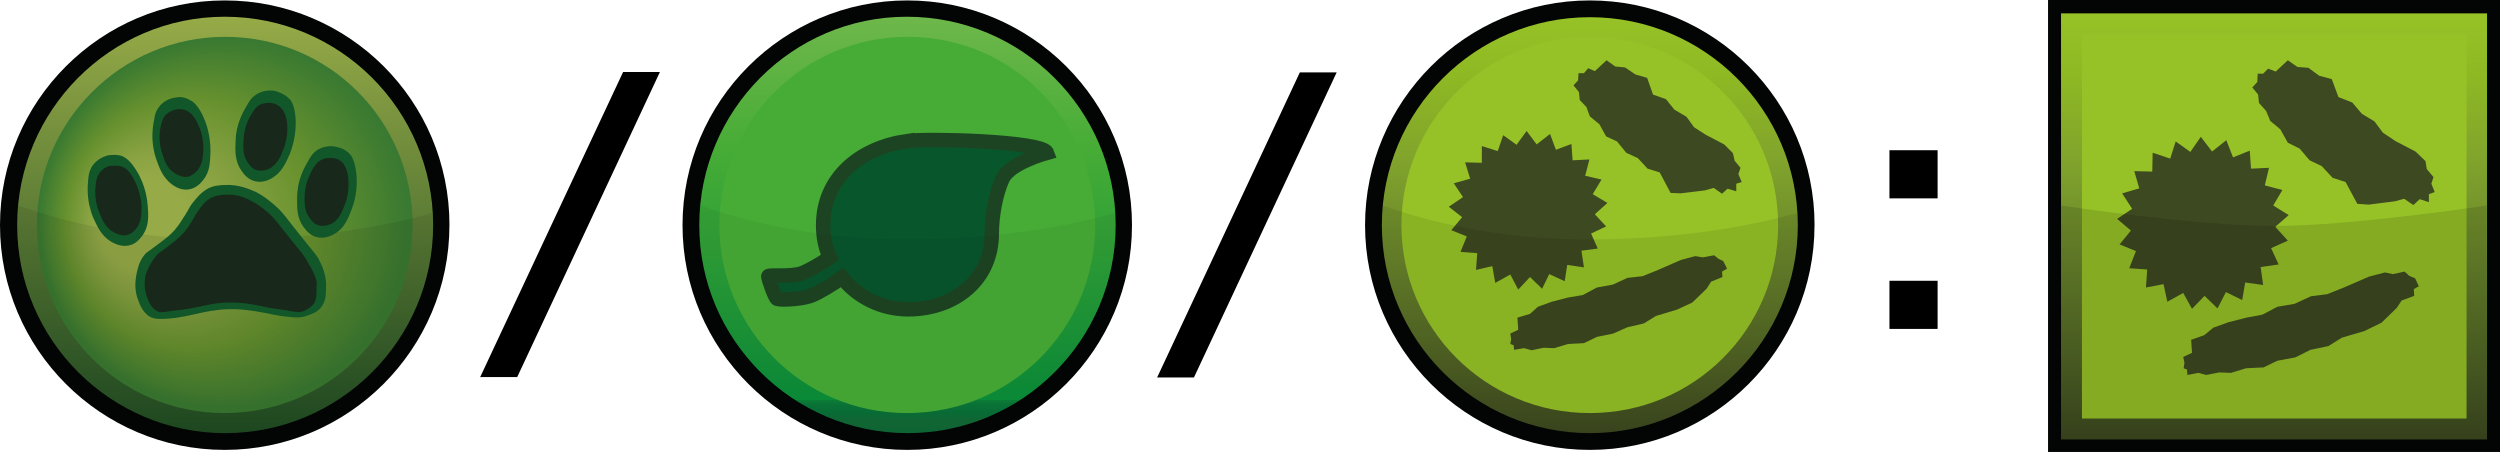
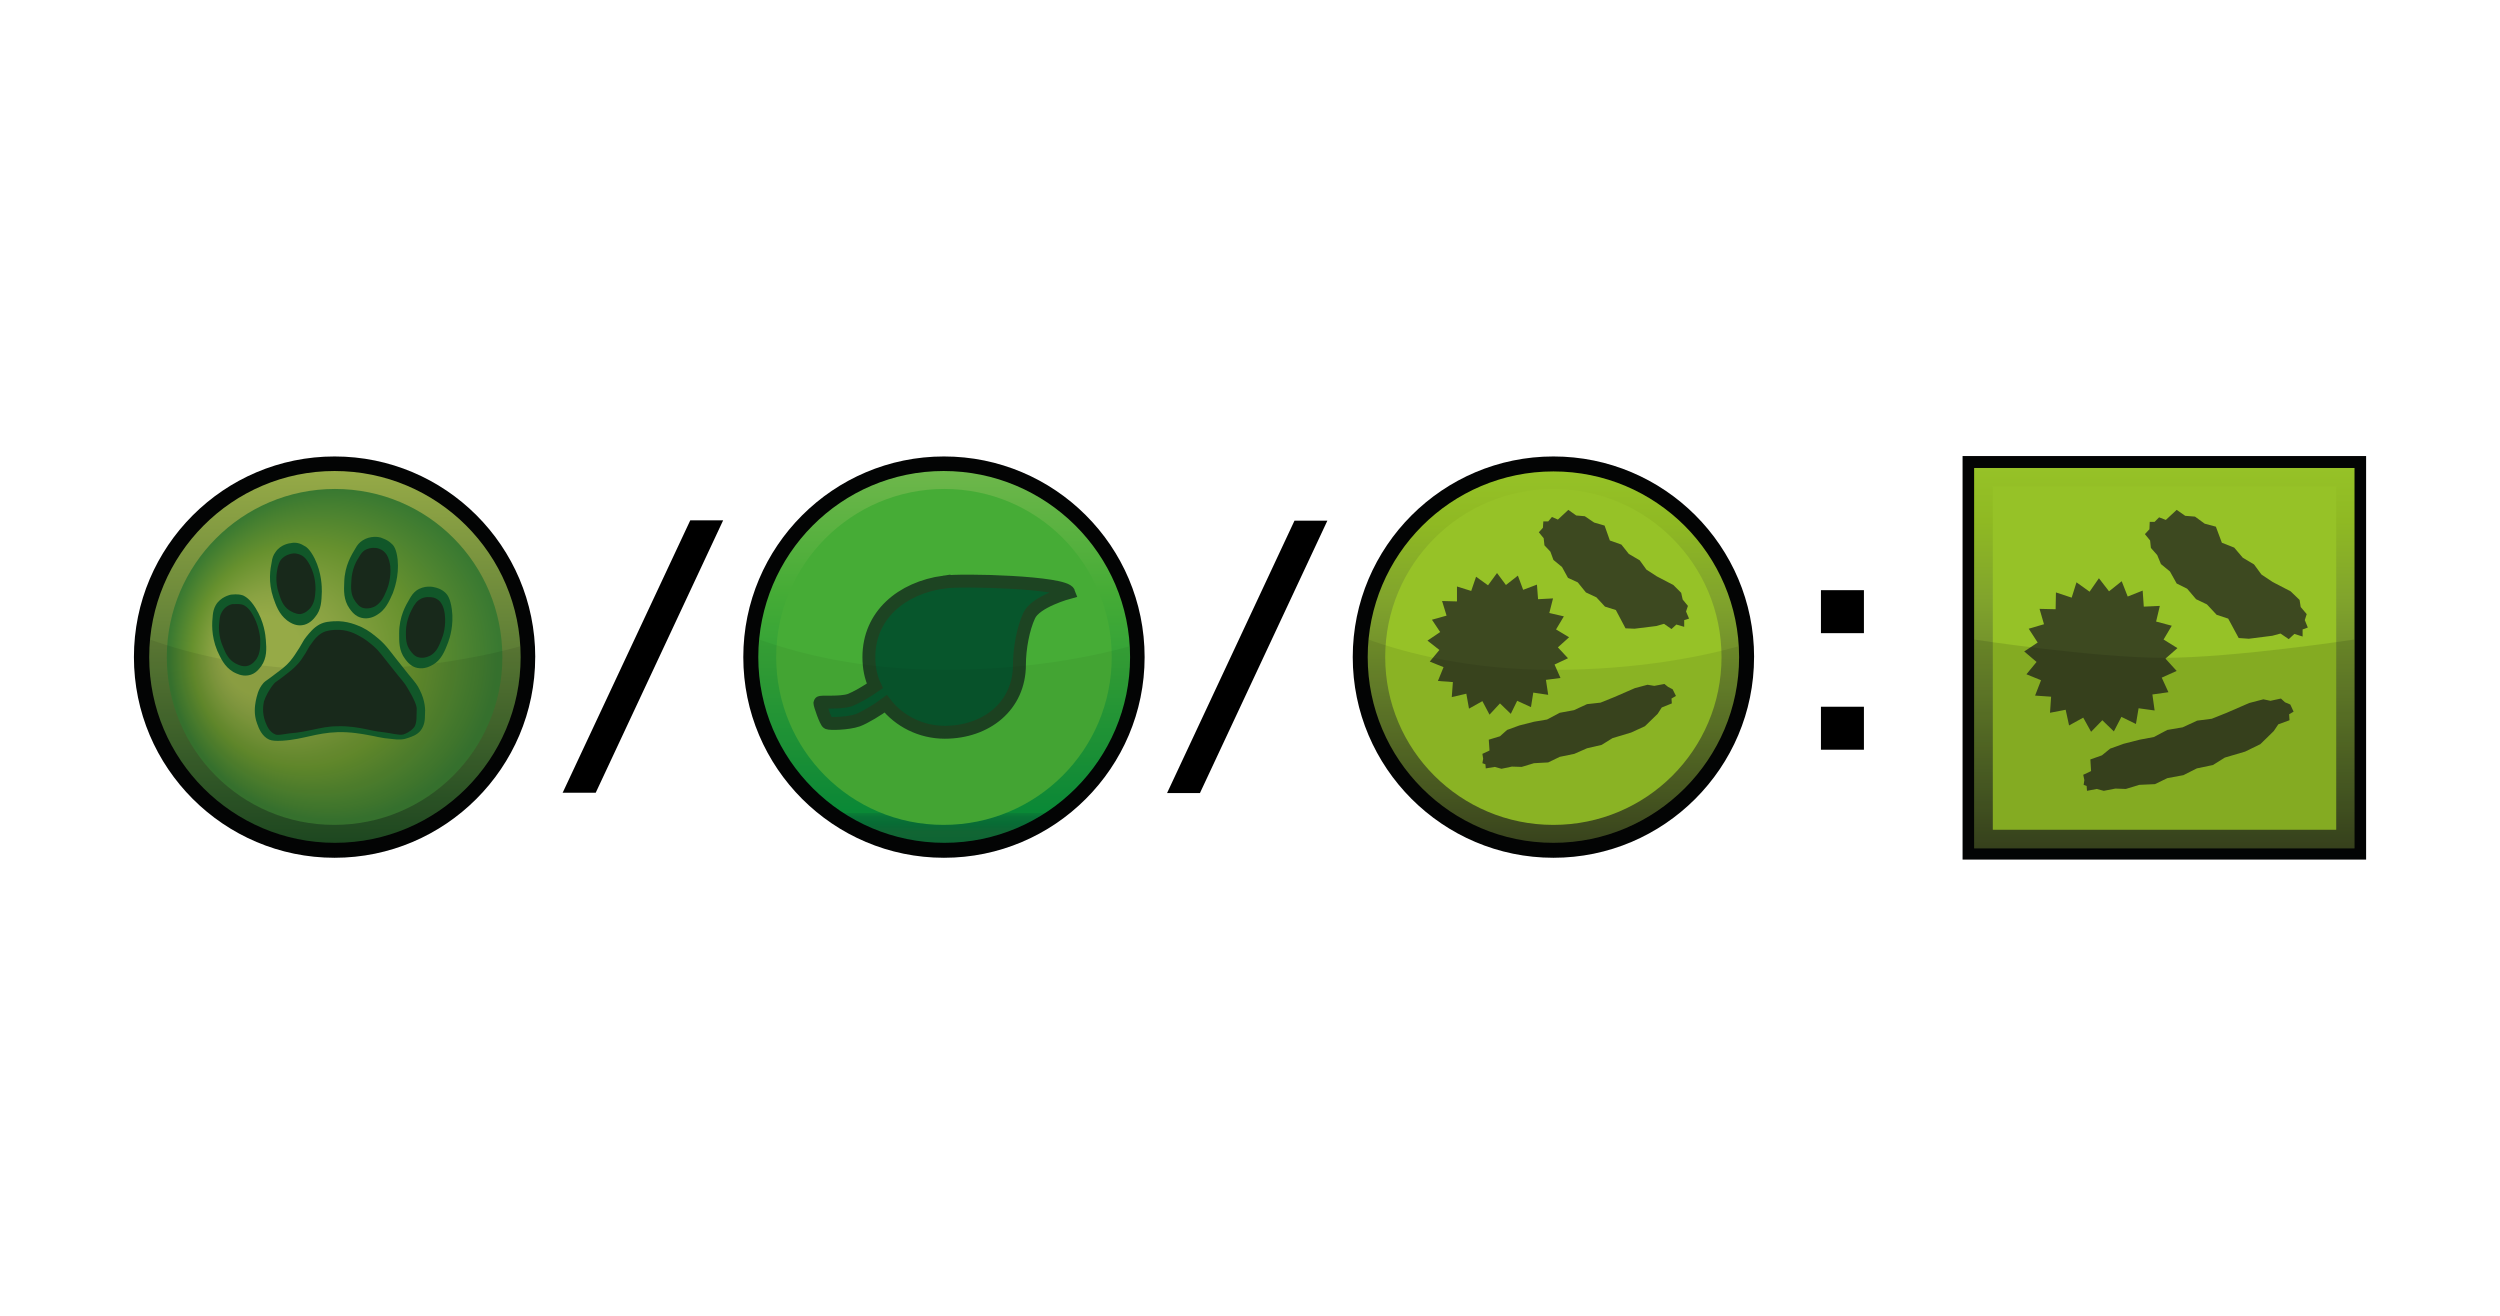
- <svg xmlns="http://www.w3.org/2000/svg" id="Layer" viewBox="0 0 642.87 116.22">
+ <svg xmlns="http://www.w3.org/2000/svg" id="a" viewBox="0 0 720 378.91">
  <defs>
-     <style>.cls-1{fill:url(#linear-gradient-2);}.cls-2{fill:#07562c;stroke:#1d4422;stroke-miterlimit:10;stroke-width:3.72px;}.cls-3,.cls-4,.cls-5,.cls-6{fill:#030404;}.cls-4{opacity:.05;}.cls-4,.cls-5,.cls-6{isolation:isolate;}.cls-7{fill:#18291b;}.cls-8{fill:url(#radial-gradient);}.cls-5{opacity:.08;}.cls-9{fill:#3d4920;}.cls-10{fill:#96c227;}.cls-11{fill:url(#linear-gradient-3);}.cls-12{fill:#46ac36;}.cls-13{fill:#115729;}.cls-14{fill:url(#linear-gradient);}.cls-15{fill:url(#linear-gradient-4);}.cls-6{opacity:.12;}</style>
-     <linearGradient id="linear-gradient" x1="-298.22" y1="-779.4" x2="-220.75" y2="-701.94" gradientTransform="translate(244.51 -648.99) rotate(-45) scale(1 -1)" gradientUnits="userSpaceOnUse">
+     <style>.r{fill:url(#p);}.s,.t,.u,.v{fill:#030404;}.w{fill:#07562c;stroke:#1d4422;stroke-miterlimit:10;stroke-width:3.72px;}.t{opacity:.05;}.t,.u,.v{isolation:isolate;}.x{fill:url(#g);}.y{fill:#18291b;}.u{opacity:.08;}.z{fill:#3d4920;}.aa{fill:url(#o);}.ab{fill:#96c227;}.ac{fill:url(#c);}.ad{fill:rgba(255,255,255,0);opacity:0;}.ae{fill:#46ac36;}.af{fill:#115729;}.ag{fill:url(#k);}.v{opacity:.12;}</style>
+     <linearGradient id="c" x1="-415.94" y1="1406.4" x2="-338.46" y2="1328.93" gradientTransform="translate(-77.04 -1044.25) rotate(-45)" gradientUnits="userSpaceOnUse">
      <stop offset="0" stop-color="#3d4920" />
      <stop offset=".14" stop-color="#4b5e24" />
      <stop offset=".42" stop-color="#69852b" />
      <stop offset=".66" stop-color="#81a42c" />
      <stop offset=".86" stop-color="#8fb923" />
      <stop offset="1" stop-color="#96c227" />
    </linearGradient>
-     <linearGradient id="linear-gradient-2" x1="408.82" y1="383.56" x2="408.82" y2="276.6" gradientTransform="translate(0 -272.18)" gradientUnits="userSpaceOnUse">
+     <linearGradient id="g" x1="447.38" y1="-133.88" x2="447.38" y2="-26.92" gradientTransform="translate(0 108.84) scale(1 -1)" gradientUnits="userSpaceOnUse">
      <stop offset="0" stop-color="#3d4920" />
      <stop offset=".14" stop-color="#4d5e23" />
      <stop offset=".42" stop-color="#69852b" />
      <stop offset=".66" stop-color="#81a42c" />
      <stop offset=".86" stop-color="#8fb923" />
      <stop offset="1" stop-color="#96c227" />
    </linearGradient>
-     <linearGradient id="linear-gradient-3" x1="233.36" y1="5.93" x2="233.36" y2="113" gradientTransform="translate(0 117.31) scale(1 -1)" gradientUnits="userSpaceOnUse">
+     <linearGradient id="k" x1="271.92" y1="851.44" x2="271.92" y2="744.36" gradientTransform="translate(0 -608.71)" gradientUnits="userSpaceOnUse">
      <stop offset="0" stop-color="#0f6936" />
      <stop offset=".03" stop-color="#126a36" />
      <stop offset=".05" stop-color="#087038" />
      <stop offset=".07" stop-color="#097939" />
      <stop offset=".08" stop-color="#0b8439" />
      <stop offset=".08" stop-color="#0a9039" />
      <stop offset=".12" stop-color="#0f9039" />
      <stop offset=".68" stop-color="#46ac36" />
      <stop offset="1" stop-color="#6eb74b" />
    </linearGradient>
-     <linearGradient id="linear-gradient-4" x1="57.9" y1="383.56" x2="57.9" y2="276.49" gradientTransform="translate(0 -272.18)" gradientUnits="userSpaceOnUse">
+     <linearGradient id="o" x1="96.46" y1="-133.88" x2="96.46" y2="-26.8" gradientTransform="translate(0 108.84) scale(1 -1)" gradientUnits="userSpaceOnUse">
      <stop offset="0" stop-color="#204d23" />
      <stop offset="1" stop-color="#96aa47" />
    </linearGradient>
-     <radialGradient id="radial-gradient" cx="57.62" cy="329.78" fx="30.77" fy="329.78" r="47.74" gradientTransform="translate(0 -272.18)" gradientUnits="userSpaceOnUse">
+     <radialGradient id="p" cx="96.19" cy="-80.1" fx="69.34" fy="-80.1" r="47.74" gradientTransform="translate(0 108.84) scale(1 -1)" gradientUnits="userSpaceOnUse">
      <stop offset=".24" stop-color="#96aa47" />
      <stop offset=".39" stop-color="#89a242" />
      <stop offset=".67" stop-color="#67912e" />
      <stop offset="1" stop-color="#397931" />
    </radialGradient>
  </defs>
-   <g id="microbe">
-     <rect class="cls-3" x="526.65" width="116.22" height="116.22" />
-     <rect class="cls-14" x="529.99" y="3.44" width="109.55" height="109.55" />
-     <rect class="cls-10" x="535.37" y="8.72" width="98.9" height="98.9" />
-     <g id="microbes">
-       <polygon class="cls-9" points="585.94 68.01 581.32 68.66 581.96 73.28 577.34 72.64 576.58 77.16 572.39 75.11 570.23 79.31 566.9 76.08 563.67 79.42 561.41 75.33 557.32 77.59 556.35 73.07 551.83 73.93 552.15 69.3 547.53 68.98 549.25 64.57 545.05 62.85 547.96 59.29 544.41 56.28 548.28 53.7 545.7 49.72 550.11 48.43 548.82 44.01 553.45 44.12 553.55 39.28 558.07 40.78 559.47 36.37 563.24 39.06 565.93 35.19 568.83 38.96 572.49 36.05 574.22 40.46 578.52 38.74 578.84 43.37 583.47 43.15 582.39 47.67 586.91 48.86 584.55 52.84 588.53 55.31 585.08 58.33 588.31 61.88 584.01 63.81 585.94 68.01" />
-       <polygon class="cls-9" points="626.08 49.39 624.58 49.93 624.58 51.98 622.21 51.22 620.6 52.73 618.23 51.12 615.86 51.76 609.08 52.62 606.18 52.41 603.16 46.81 599.83 45.73 597.03 42.72 593.91 41.22 591.33 38.2 588.31 36.7 586.38 33.25 583.79 31.1 582.72 28.52 580.89 26.47 580.67 24.32 579.17 22.49 580.46 21.09 580.56 18.94 581.96 18.94 583.25 17.65 585.19 18.4 588.31 15.5 590.79 17.22 593.59 17.43 596.38 19.48 599.61 20.34 601.33 24.97 604.88 26.36 607.36 29.27 610.59 31.21 612.74 34.11 615.97 36.27 621.13 38.96 623.72 41.43 624.04 43.48 625.76 45.52 625.22 47.24 626.08 49.39" />
-       <polygon class="cls-9" points="621.03 71.56 621.35 72.21 621.99 73.61 620.7 74.36 620.81 76.08 617.58 77.27 616.29 79.2 612.42 82.97 608.01 85.12 602.19 86.84 598.75 88.99 594.12 89.96 590.25 91.9 585.62 92.76 582.07 94.48 577.55 94.7 573.68 95.88 570.66 95.77 567.33 96.42 565.28 95.88 562.49 96.42 562.38 95.02 561.52 94.7 561.73 93.3 561.41 91.79 563.67 90.72 563.45 87.38 566.79 86.2 569.16 84.26 573.03 82.86 577.66 81.68 581.75 80.92 585.62 78.88 590.03 78.13 594.23 76.19 598.43 75.65 602.73 73.93 609.19 71.13 613.28 70.06 615.32 70.49 618.34 69.84 619.52 70.92 621.03 71.56" />
+   <rect class="ad" width="720" height="378.91" />
+   <g>
+     <g id="b">
+       <rect class="s" x="565.22" y="131.34" width="116.22" height="116.22" />
+       <rect class="ac" x="568.55" y="134.78" width="109.55" height="109.55" />
+       <rect class="ab" x="573.93" y="140.07" width="98.9" height="98.9" />
+       <g id="d">
+         <polygon class="z" points="624.51 199.36 619.89 200.01 620.53 204.62 615.91 203.98 615.15 208.51 610.96 206.46 608.79 210.65 605.47 207.43 602.23 210.76 599.97 206.68 595.89 208.93 594.91 204.41 590.4 205.28 590.72 200.65 586.1 200.33 587.82 195.91 583.61 194.19 586.53 190.64 582.97 187.62 586.85 185.05 584.27 181.07 588.67 179.78 587.39 175.35 592.02 175.46 592.11 170.62 596.64 172.12 598.03 167.71 601.8 170.41 604.49 166.53 607.4 170.3 611.05 167.39 612.78 171.8 617.09 170.09 617.41 174.71 622.03 174.5 620.96 179.01 625.47 180.21 623.11 184.18 627.1 186.66 623.65 189.68 626.88 193.23 622.58 195.16 624.51 199.36" />
+         <polygon class="z" points="664.65 180.73 663.15 181.28 663.15 183.32 660.78 182.57 659.16 184.07 656.79 182.46 654.42 183.1 647.65 183.96 644.74 183.75 641.72 178.16 638.4 177.07 635.6 174.07 632.47 172.57 629.9 169.55 626.88 168.05 624.95 164.59 622.35 162.45 621.28 159.87 619.46 157.81 619.23 155.66 617.73 153.83 619.03 152.43 619.12 150.29 620.53 150.29 621.82 148.99 623.76 149.74 626.88 146.84 629.35 148.56 632.16 148.78 634.95 150.82 638.17 151.68 639.9 156.31 643.45 157.71 645.92 160.62 649.16 162.55 651.3 165.46 654.53 167.62 659.7 170.3 662.28 172.78 662.6 174.82 664.33 176.87 663.78 178.59 664.65 180.73" />
+         <polygon class="z" points="659.6 202.9 659.91 203.55 660.55 204.96 659.27 205.71 659.38 207.43 656.15 208.61 654.85 210.54 650.98 214.32 646.58 216.47 640.76 218.18 637.32 220.33 632.68 221.3 628.82 223.25 624.18 224.11 620.64 225.83 616.11 226.04 612.24 227.22 609.22 227.11 605.9 227.76 603.85 227.22 601.05 227.76 600.95 226.36 600.09 226.04 600.29 224.65 599.97 223.14 602.23 222.07 602.02 218.72 605.35 217.54 607.72 215.61 611.6 214.21 616.22 213.03 620.32 212.26 624.18 210.22 628.6 209.47 632.79 207.54 636.99 207 641.29 205.28 647.76 202.47 651.85 201.4 653.89 201.83 656.91 201.18 658.09 202.26 659.6 202.9" />
+       </g>
+       <path id="e" class="v" d="M678.1,244.22h-109.55v-60.04s34.44,5.27,54.67,5.27,54.77-5.27,54.77-5.27l.11,60.05h0Z" />
    </g>
-     <path id="darker" class="cls-6" d="M639.54,112.88h-109.55V52.84s34.44,5.27,54.67,5.27,54.77-5.27,54.77-5.27l.11,60.05h0Z" />
-   </g>
-   <path d="M485.87,51.01v-12.38h12.38v12.38h-12.38Zm0,33.57v-12.38h12.38v12.38h-12.38Z" />
-   <g id="tagMicrobe">
-     <path class="cls-3" d="M466.6,57.9c0,31.85-25.93,57.79-57.79,57.79s-57.79-25.93-57.79-57.79S376.96,.11,408.82,.11s57.79,25.83,57.79,57.79Z" />
-     <path class="cls-1" d="M462.3,57.9c0,29.49-24,53.48-53.48,53.48s-53.48-24-53.48-53.48,24-53.48,53.48-53.48,53.48,23.89,53.48,53.48Z" />
-     <path class="cls-10" d="M457.24,57.9c0,26.69-21.63,48.32-48.43,48.32s-48.43-21.63-48.43-48.32,21.63-48.43,48.43-48.43,48.43,21.74,48.43,48.43Z" />
-     <g id="microbes-2">
-       <polygon class="cls-9" points="410.86 63.92 406.66 64.46 407.31 68.76 403.01 68.12 402.36 72.31 398.38 70.49 396.55 74.25 393.43 71.24 390.41 74.47 388.37 70.59 384.5 72.75 383.74 68.44 379.55 69.41 379.87 65.1 375.56 64.78 377.18 60.8 373.2 59.19 375.99 55.85 372.55 53.16 376.21 50.69 373.84 47.13 378.04 45.95 376.75 41.75 381.05 41.86 381.05 37.56 385.14 38.85 386.54 34.76 389.98 37.23 392.57 33.68 395.15 37.13 398.59 34.44 400.1 38.52 404.08 37.02 404.4 41.22 408.71 41 407.63 45.2 411.83 46.17 409.57 49.93 413.34 52.19 410.11 55.1 413.01 58.22 409.14 60.05 410.86 63.92" />
-       <polygon class="cls-9" points="447.88 46.81 446.48 47.24 446.48 49.18 444.22 48.53 442.82 49.82 440.67 48.32 438.41 48.96 432.17 49.72 429.59 49.61 426.79 44.34 423.67 43.37 421.19 40.68 418.18 39.28 415.81 36.37 413.01 35.08 411.29 31.96 408.82 29.92 407.96 27.55 406.23 25.72 406.02 23.67 404.62 21.95 405.8 20.66 405.91 18.83 407.31 18.83 408.39 17.54 410.11 18.29 413.12 15.5 415.38 17.11 417.86 17.33 420.55 19.15 423.56 20.02 425.07 24.32 428.4 25.5 430.55 28.19 433.67 30.02 435.61 32.71 438.62 34.65 443.36 37.13 445.62 39.39 446.05 41.32 447.56 43.15 447.02 44.77 447.88 46.81" />
-       <polygon class="cls-9" points="443.14 67.15 443.47 67.8 444.11 69.09 442.82 69.84 442.93 71.24 440.02 72.42 438.84 74.25 435.18 77.8 431.2 79.63 425.82 81.25 422.7 83.18 418.5 84.15 414.84 85.77 410.65 86.63 407.31 88.24 403.22 88.46 399.67 89.53 396.87 89.43 393.86 90.07 391.92 89.53 389.34 89.96 389.23 88.78 388.37 88.46 388.59 87.17 388.37 85.77 390.41 84.8 390.2 81.68 393.43 80.71 395.47 78.88 399.02 77.59 403.22 76.51 406.99 75.87 410.65 73.93 414.73 73.18 418.5 71.45 422.38 71.02 426.36 69.41 432.28 66.83 435.93 65.86 437.87 66.18 440.78 65.64 441.85 66.5 443.14 67.15" />
+     <path d="M524.43,182.35v-12.38h12.38v12.38h-12.38Zm0,33.57v-12.38h12.38v12.38h-12.38Z" />
+     <g id="f">
+       <path class="s" d="M505.17,189.25c0,31.85-25.93,57.79-57.79,57.79s-57.79-25.93-57.79-57.79,25.94-57.79,57.8-57.79,57.79,25.83,57.79,57.79h-.01Z" />
+       <path class="x" d="M500.86,189.25c0,29.49-24,53.48-53.48,53.48s-53.48-24-53.48-53.48,24-53.48,53.48-53.48,53.48,23.89,53.48,53.48Z" />
+       <path class="ab" d="M495.8,189.25c0,26.69-21.63,48.32-48.43,48.32s-48.43-21.63-48.43-48.32,21.63-48.43,48.43-48.43,48.43,21.74,48.43,48.43Z" />
+       <g id="h">
+         <polygon class="z" points="449.42 195.26 445.23 195.8 445.88 200.11 441.58 199.47 440.92 203.65 436.95 201.83 435.11 205.59 431.99 202.58 428.98 205.82 426.93 201.93 423.07 204.09 422.3 199.79 418.11 200.76 418.43 196.44 414.12 196.12 415.74 192.14 411.77 190.53 414.55 187.19 411.11 184.5 414.77 182.03 412.4 178.48 416.61 177.3 415.32 173.09 419.61 173.21 419.61 168.91 423.71 170.19 425.11 166.1 428.55 168.57 431.14 165.03 433.71 168.48 437.15 165.78 438.67 169.87 442.64 168.37 442.96 172.57 447.27 172.34 446.2 176.55 450.39 177.51 448.14 181.28 451.9 183.53 448.67 186.44 451.58 189.57 447.71 191.39 449.42 195.26" />
+         <polygon class="z" points="486.45 178.16 485.05 178.59 485.05 180.53 482.79 179.87 481.39 181.16 479.24 179.66 476.98 180.3 470.74 181.07 468.15 180.96 465.36 175.68 462.24 174.71 459.76 172.03 456.74 170.62 454.38 167.71 451.58 166.43 449.86 163.3 447.39 161.26 446.52 158.89 444.8 157.06 444.58 155.01 443.18 153.3 444.36 152 444.48 150.17 445.88 150.17 446.96 148.89 448.67 149.64 451.68 146.84 453.95 148.46 456.42 148.67 459.11 150.49 462.12 151.37 463.64 155.66 466.96 156.84 469.11 159.54 472.24 161.37 474.17 164.05 477.18 166 481.92 168.48 484.18 170.73 484.61 172.66 486.12 174.5 485.58 176.12 486.45 178.16" />
+         <polygon class="z" points="481.71 198.5 482.04 199.15 482.67 200.43 481.39 201.18 481.49 202.58 478.58 203.76 477.4 205.59 473.74 209.15 469.77 210.97 464.39 212.59 461.27 214.53 457.07 215.5 453.4 217.11 449.21 217.97 445.88 219.58 441.79 219.8 438.24 220.87 435.43 220.78 432.42 221.41 430.49 220.87 427.9 221.3 427.8 220.12 426.93 219.8 427.15 218.51 426.93 217.11 428.98 216.15 428.77 213.03 431.99 212.05 434.04 210.22 437.58 208.93 441.79 207.86 445.55 207.22 449.21 205.28 453.3 204.53 457.07 202.79 460.95 202.36 464.92 200.76 470.85 198.18 474.49 197.21 476.43 197.53 479.35 196.98 480.42 197.84 481.71 198.5" />
+       </g>
+       <path id="i" class="u" d="M500.86,189.25c0-1.08,0-2.15-.11-3.12-10.76,3.01-29.38,6.78-53.38,6.78s-42.08-4.73-53.27-8.72c-.22,1.72-.32,3.34-.32,5.06,0,29.49,24,53.48,53.48,53.48s53.59-24,53.59-53.48h0Z" />
    </g>
-     <path id="ciemniej" class="cls-5" d="M462.3,57.9c0-1.08,0-2.15-.11-3.12-10.76,3.01-29.38,6.78-53.38,6.78s-42.08-4.73-53.27-8.72c-.22,1.72-.32,3.34-.32,5.06,0,29.49,24,53.48,53.48,53.48s53.59-24,53.59-53.48h0Z" />
-   </g>
-   <path d="M297.55,97.07l36.7-78.45h9.47l-36.7,78.45h-9.47Z" />
-   <g id="tagPlant">
-     <path class="cls-3" d="M291.09,57.9c0,31.85-25.93,57.79-57.79,57.79s-57.79-25.93-57.79-57.79S201.45,.11,233.3,.11s57.79,25.83,57.79,57.79Z" />
-     <path class="cls-11" d="M286.89,57.9c0,29.49-24,53.48-53.48,53.48s-53.59-24-53.59-53.48S203.71,4.3,233.19,4.3s53.7,23.89,53.7,53.59h0Z" />
-     <path class="cls-12" d="M281.62,57.9c0,26.69-21.63,48.32-48.43,48.32s-48.21-21.74-48.21-48.32,21.63-48.43,48.43-48.43,48.21,21.63,48.21,48.43Z" />
-     <path id="leaf" class="cls-2" d="M233.3,36.27c-12.27,1.72-21.63,9.58-21.63,21.63,0,3.01,.54,5.81,1.72,8.29-2.26,1.61-5.49,3.44-7.21,4.09-2.91,.97-8.5,.32-8.61,.75s1.72,5.6,2.26,5.81c.54,.32,5.81,.22,8.61-.75,2.04-.75,5.92-3.12,8.07-4.73,3.87,4.95,10.12,8.18,17,8.18,11.94,0,21.52-7.53,21.52-19.48,0-4.63,1.08-10.44,2.8-14.1,1.83-4.09,11.41-6.67,11.41-6.67-1.08-3.01-30.99-3.77-35.94-3.01h0Z" />
-     <path id="darker-2" class="cls-4" d="M286.89,57.9c0-1.08,0-2.15-.11-3.12-10.76,3.01-29.38,6.78-53.38,6.78s-42.08-4.73-53.27-8.72c-.22,1.72-.32,3.34-.32,5.06,0,29.49,24,53.48,53.48,53.48s53.48-24,53.59-53.48h0Z" />
-   </g>
-   <path d="M123.43,97.07L160.23,18.51h9.47l-36.7,78.45h-9.58v.11Z" />
-   <g id="tagAnimal">
-     <path class="cls-3" d="M115.57,57.9c0,31.85-25.93,57.79-57.79,57.79S0,89.75,0,57.9,25.93,.11,57.79,.11s57.79,25.83,57.79,57.79Z" />
-     <path class="cls-15" d="M111.38,57.9c0,29.49-24,53.48-53.48,53.48S4.41,87.38,4.41,57.9,28.3,4.3,57.79,4.3s53.59,23.89,53.59,53.59h0Z" />
-     <path class="cls-8" d="M106.11,57.9c0,26.69-21.63,48.32-48.43,48.32S9.47,84.48,9.47,57.9,31.1,9.47,57.9,9.47s48.21,21.63,48.21,48.43h0Z" />
-     <path id="darker-3" class="cls-5" d="M111.38,57.9c0-1.08,0-2.15-.11-3.12-10.76,3.01-29.38,6.78-53.38,6.78S15.82,56.82,4.63,52.84c-.22,1.72-.32,3.34-.32,5.06,0,29.49,24,53.48,53.48,53.48s53.59-24,53.59-53.48h0Z" />
-     <path class="cls-13" d="M45.3,25.07c-.32,0-3.01,.32-4.52,2.58-.65,.86-.97,1.83-1.08,2.8-.43,2.04-1.08,5.81,.43,10.33,.75,2.15,1.61,4.73,3.98,6.56,.75,.54,2.26,1.61,4.2,1.4,2.15-.22,3.44-1.83,3.87-2.37,1.83-2.15,1.83-4.63,1.94-7.32,0-1.29,0-5.27-2.04-9.47-1.4-2.8-2.58-3.55-3.12-3.77-1.61-1.08-3.23-.86-3.66-.75h0Z" />
-     <path class="cls-13" d="M71.02,23.46c-.32-.11-2.91-.65-5.17,.86-.86,.54-1.51,1.29-2.04,2.26-1.08,1.83-3.12,4.95-3.23,9.79-.11,2.37-.22,5.06,1.51,7.53,.54,.75,1.61,2.26,3.44,2.69,2.04,.54,3.87-.43,4.52-.86,2.37-1.4,3.44-3.77,4.52-6.24,.43-1.18,1.83-4.95,1.4-9.58-.32-3.12-1.18-4.2-1.72-4.63-1.29-1.29-2.8-1.61-3.23-1.83h0Z" />
-     <path class="cls-13" d="M27.87,39.92c-.32,.11-2.91,.65-4.3,3.01-.54,.97-.75,1.83-.86,2.91-.22,2.04-.54,5.81,1.29,10.22,.97,2.04,1.94,4.52,4.63,6.13,.86,.43,2.37,1.29,4.3,.97,2.15-.32,3.23-2.04,3.77-2.69,1.61-2.37,1.51-4.84,1.29-7.53-.11-1.29-.43-5.17-3.01-9.25-1.61-2.58-2.91-3.23-3.55-3.55-1.61-.54-3.01-.22-3.55-.22h0Z" />
-     <path class="cls-13" d="M86.52,37.77c-.32-.11-2.91-.65-5.17,.97-.86,.65-1.4,1.4-1.94,2.37-1.08,1.83-3.01,5.06-3.01,9.9,0,2.37-.11,5.06,1.72,7.43,.54,.75,1.72,2.26,3.55,2.58,2.04,.43,3.77-.54,4.52-.97,2.37-1.4,3.34-3.87,4.3-6.35,.43-1.18,1.72-4.95,1.08-9.58-.43-3.12-1.29-4.2-1.72-4.63-1.29-1.29-2.8-1.61-3.34-1.72h0Z" />
-     <path class="cls-7" d="M85.87,40.68c-.22,0-2.15-.43-3.77,.75-.65,.43-1.08,1.08-1.51,1.72-.75,1.4-2.15,3.77-2.26,7.32,0,1.72-.11,3.77,1.29,5.6,.43,.54,1.18,1.72,2.58,1.94,1.61,.32,2.91-.43,3.34-.65,1.72-1.08,2.37-2.8,3.12-4.73,.43-.97,1.29-3.77,.86-7.21-.32-2.26-1.08-3.12-1.29-3.44-.86-.97-1.94-1.29-2.37-1.29Z" />
-     <path class="cls-7" d="M70.27,26.58c-.22-.11-2.15-.43-3.77,.54-.65,.43-1.08,.97-1.51,1.72-.86,1.29-2.26,3.66-2.37,7.32-.11,1.72-.22,3.77,1.08,5.6,.43,.54,1.08,1.72,2.48,2.04,1.61,.32,2.91-.32,3.34-.54,1.72-1.08,2.48-2.69,3.23-4.52,.43-.97,1.4-3.66,1.08-7.1-.32-2.26-.97-3.12-1.18-3.44-.97-1.29-2.04-1.51-2.37-1.61h0Z" />
-     <path class="cls-7" d="M45.63,28.09c-.22,0-2.15,.32-3.34,1.83-.43,.65-.65,1.29-.86,2.04-.32,1.51-.86,4.2,.32,7.64,.54,1.61,1.08,3.55,3.01,4.84,.54,.32,1.72,1.08,3.12,1.08,1.61-.22,2.48-1.29,2.91-1.72,1.29-1.61,1.4-3.44,1.51-5.38,0-.97,0-3.87-1.61-6.99-1.08-2.04-1.94-2.58-2.37-2.8-1.18-.65-2.26-.65-2.69-.54h0Z" />
-     <path class="cls-7" d="M28.52,42.61c-.22,0-2.26,.43-3.23,2.37-.43,.75-.54,1.4-.65,2.26-.22,1.61-.43,4.52,1.08,7.86,.65,1.61,1.51,3.55,3.55,4.63,.65,.32,1.83,.97,3.23,.75,1.61-.32,2.48-1.61,2.8-2.04,1.18-1.83,1.08-3.77,1.08-5.81-.11-.97-.43-3.98-2.26-7.1-1.18-2.04-2.26-2.48-2.69-2.69-1.4-.43-2.69-.11-2.91-.22h0Z" />
-     <path class="cls-13" d="M57.68,47.56c-1.29,.11-2.69,.11-4.3,.97-1.72,.97-2.8,2.37-3.77,3.55-.86,1.08-.75,1.18-1.94,3.12-1.08,1.72-1.72,2.69-2.69,3.87-1.18,1.4-2.37,2.26-4.52,3.87-2.37,1.83-2.48,1.72-3.12,2.37-1.61,1.83-1.94,3.87-2.26,5.27-.22,1.29-.65,3.77,.43,6.56,.43,1.18,1.29,3.55,3.44,4.52,.86,.32,1.72,.43,3.77,.32,3.44-.22,5.81-.86,7.86-1.29,2.37-.54,4.95-1.08,8.07-1.18,3.77-.11,7.21,.54,8.93,.86,2.04,.32,3.55,.86,6.46,1.08,2.37,.32,3.66,.22,5.06-.32,.86-.32,2.37-.75,3.44-2.04,1.18-1.51,1.29-3.12,1.29-4.73,.11-1.08,.11-3.87-1.51-6.99-.65-1.4-1.18-2.04-3.34-4.63-5.81-7.21-6.03-7.96-8.39-10.01-1.4-1.18-2.8-2.37-4.95-3.44-1.29-.54-4.2-1.94-7.96-1.72h0Z" />
-     <path class="cls-7" d="M58,50.04c-1.08,.11-2.37,.11-3.77,.86-1.51,.86-2.37,2.04-3.12,3.12-.75,.97-.65,.97-1.72,2.8-.97,1.51-1.51,2.37-2.37,3.23-1.08,1.18-2.04,1.94-3.87,3.34-2.04,1.61-2.15,1.4-2.8,2.15-1.4,1.61-2.58,3.98-2.91,5.17-.22,1.08-.54,3.12,.32,5.6,.43,1.08,1.08,3.12,3.01,3.87,.75,.32,2.37-.11,4.09-.32,3.01-.22,5.06-.75,6.78-1.08,2.04-.43,4.3-.97,6.99-.97,3.23-.11,6.13,.43,7.75,.75,1.72,.32,3.12,.75,5.49,.97,2.04,.22,4.52,.97,5.7,.65,.75-.22,1.94-.75,3.01-1.94,1.08-1.18,.75-3.87,.86-5.27,.11-.97-.75-3.01-2.37-5.7-.75-1.29-1.08-1.83-2.91-3.98-4.95-6.13-5.27-6.89-7.21-8.61-1.18-.97-2.37-2.04-4.3-3.01-.97-.54-3.44-1.83-6.67-1.61h0Z" />
+     <path d="M336.11,228.41l36.7-78.45h9.47l-36.7,78.45h-9.47Z" />
+     <g id="j">
+       <path class="s" d="M329.65,189.25c0,31.85-25.93,57.79-57.79,57.79s-57.79-25.93-57.79-57.79,25.94-57.79,57.79-57.79,57.79,25.83,57.79,57.79Z" />
+       <path class="ag" d="M325.46,189.25c0,29.49-24,53.48-53.48,53.48s-53.59-24-53.59-53.48,23.89-53.6,53.37-53.6,53.7,23.89,53.7,53.59h0Z" />
+       <path class="ae" d="M320.18,189.25c0,26.69-21.63,48.32-48.43,48.32s-48.21-21.74-48.21-48.32,21.63-48.43,48.43-48.43,48.21,21.63,48.21,48.43Z" />
+       <path id="l" class="w" d="M271.87,167.62c-12.27,1.72-21.63,9.58-21.63,21.63,0,3.01,.54,5.81,1.72,8.29-2.26,1.61-5.49,3.44-7.21,4.09-2.91,.97-8.5,.32-8.61,.75s1.72,5.6,2.26,5.81c.54,.32,5.81,.22,8.61-.75,2.04-.75,5.92-3.12,8.07-4.73,3.87,4.95,10.12,8.18,17,8.18,11.94,0,21.52-7.53,21.52-19.48,0-4.63,1.08-10.44,2.8-14.1,1.83-4.09,11.41-6.67,11.41-6.67-1.08-3.01-30.99-3.77-35.94-3.01h0Z" />
+       <path id="m" class="t" d="M325.46,189.25c0-1.08,0-2.15-.11-3.12-10.76,3.01-29.38,6.78-53.38,6.78s-42.08-4.73-53.27-8.72c-.22,1.72-.32,3.34-.32,5.06,0,29.49,24,53.48,53.48,53.48s53.48-24,53.59-53.48h.01Z" />
+     </g>
+     <path d="M162,228.41l36.8-78.56h9.47l-36.7,78.45h-9.58v.11h.01Z" />
+     <g id="n">
+       <path class="s" d="M154.14,189.25c0,31.85-25.93,57.79-57.79,57.79s-57.78-25.94-57.78-57.79,25.93-57.79,57.79-57.79,57.79,25.83,57.79,57.79h-.01Z" />
+       <path class="aa" d="M149.94,189.25c0,29.49-24,53.48-53.48,53.48s-53.49-24-53.49-53.48,23.89-53.6,53.38-53.6,53.59,23.89,53.59,53.59h0Z" />
+       <path class="r" d="M144.68,189.25c0,26.69-21.63,48.32-48.43,48.32s-48.21-21.74-48.21-48.32,21.63-48.43,48.43-48.43,48.21,21.63,48.21,48.43h0Z" />
+       <path id="q" class="u" d="M149.94,189.25c0-1.08,0-2.15-.11-3.12-10.76,3.01-29.38,6.78-53.38,6.78s-42.07-4.74-53.26-8.72c-.22,1.72-.32,3.34-.32,5.06,0,29.49,24,53.48,53.48,53.48s53.59-24,53.59-53.48h0Z" />
+       <path class="af" d="M83.87,156.41c-.32,0-3.01,.32-4.52,2.58-.65,.86-.97,1.83-1.08,2.8-.43,2.04-1.08,5.81,.43,10.33,.75,2.15,1.61,4.73,3.98,6.56,.75,.54,2.26,1.61,4.2,1.4,2.15-.22,3.44-1.83,3.87-2.37,1.83-2.15,1.83-4.63,1.94-7.32,0-1.29,0-5.27-2.04-9.47-1.4-2.8-2.58-3.55-3.12-3.77-1.61-1.08-3.23-.86-3.66-.75h0Z" />
+       <path class="af" d="M109.58,154.8c-.32-.11-2.91-.65-5.17,.86-.86,.54-1.51,1.29-2.04,2.26-1.08,1.83-3.12,4.95-3.23,9.79-.11,2.37-.22,5.06,1.51,7.53,.54,.75,1.61,2.26,3.44,2.69,2.04,.54,3.87-.43,4.52-.86,2.37-1.4,3.44-3.77,4.52-6.24,.43-1.18,1.83-4.95,1.4-9.58-.32-3.12-1.18-4.2-1.72-4.63-1.29-1.29-2.8-1.61-3.23-1.83h0Z" />
+       <path class="af" d="M66.44,171.26c-.32,.11-2.91,.65-4.3,3.01-.54,.97-.75,1.83-.86,2.91-.22,2.04-.54,5.81,1.29,10.22,.97,2.04,1.94,4.52,4.63,6.13,.86,.43,2.37,1.29,4.3,.97,2.15-.32,3.23-2.04,3.77-2.69,1.61-2.37,1.51-4.84,1.29-7.53-.11-1.29-.43-5.17-3.01-9.25-1.61-2.58-2.91-3.23-3.55-3.55-1.61-.54-3.01-.22-3.55-.22h-.01Z" />
+       <path class="af" d="M125.08,169.12c-.32-.11-2.91-.65-5.17,.97-.86,.65-1.4,1.4-1.94,2.37-1.08,1.83-3.01,5.06-3.01,9.9,0,2.37-.11,5.06,1.72,7.43,.54,.75,1.72,2.26,3.55,2.58,2.04,.43,3.77-.54,4.52-.97,2.37-1.4,3.34-3.87,4.3-6.35,.43-1.18,1.72-4.95,1.08-9.58-.43-3.12-1.29-4.2-1.72-4.63-1.29-1.29-2.8-1.61-3.34-1.72h0Z" />
+       <path class="y" d="M124.44,172.03c-.22,0-2.15-.43-3.77,.75-.65,.43-1.08,1.08-1.51,1.72-.75,1.4-2.15,3.77-2.26,7.32,0,1.72-.11,3.77,1.29,5.6,.43,.54,1.18,1.72,2.58,1.94,1.61,.32,2.91-.43,3.34-.65,1.72-1.08,2.37-2.8,3.12-4.73,.43-.97,1.29-3.77,.86-7.21-.32-2.26-1.08-3.12-1.29-3.44-.86-.97-1.94-1.29-2.37-1.29h.01Z" />
+       <path class="y" d="M108.83,157.92c-.22-.11-2.15-.43-3.77,.54-.65,.43-1.08,.97-1.51,1.72-.86,1.29-2.26,3.66-2.37,7.32-.11,1.72-.22,3.77,1.08,5.6,.43,.54,1.08,1.72,2.48,2.04,1.61,.32,2.91-.32,3.34-.54,1.72-1.08,2.48-2.69,3.23-4.52,.43-.97,1.4-3.66,1.08-7.1-.32-2.26-.97-3.12-1.18-3.44-.97-1.29-2.04-1.51-2.37-1.61h-.01Z" />
+       <path class="y" d="M84.2,159.43c-.22,0-2.15,.32-3.34,1.83-.43,.65-.65,1.29-.86,2.04-.32,1.51-.86,4.2,.32,7.64,.54,1.61,1.08,3.55,3.01,4.84,.54,.32,1.72,1.08,3.12,1.08,1.61-.22,2.48-1.29,2.91-1.72,1.29-1.61,1.4-3.44,1.51-5.38,0-.97,0-3.87-1.61-6.99-1.08-2.04-1.94-2.58-2.37-2.8-1.18-.65-2.26-.65-2.69-.54h0Z" />
+       <path class="y" d="M67.09,173.96c-.22,0-2.26,.43-3.23,2.37-.43,.75-.54,1.4-.65,2.26-.22,1.61-.43,4.52,1.08,7.86,.65,1.61,1.51,3.55,3.55,4.63,.65,.32,1.83,.97,3.23,.75,1.61-.32,2.48-1.61,2.8-2.04,1.18-1.83,1.08-3.77,1.08-5.81-.11-.97-.43-3.98-2.26-7.1-1.18-2.04-2.26-2.48-2.69-2.69-1.4-.43-2.69-.11-2.91-.22h0Z" />
+       <path class="af" d="M96.25,178.91c-1.29,.11-2.69,.11-4.3,.97-1.72,.97-2.8,2.37-3.77,3.55-.86,1.08-.75,1.18-1.94,3.12-1.08,1.72-1.72,2.69-2.69,3.87-1.18,1.4-2.37,2.26-4.52,3.87-2.37,1.83-2.48,1.72-3.12,2.37-1.61,1.83-1.94,3.87-2.26,5.27-.22,1.29-.65,3.77,.43,6.56,.43,1.18,1.29,3.55,3.44,4.52,.86,.32,1.72,.43,3.77,.32,3.44-.22,5.81-.86,7.86-1.29,2.37-.54,4.95-1.08,8.07-1.18,3.77-.11,7.21,.54,8.93,.86,2.04,.32,3.55,.86,6.46,1.08,2.37,.32,3.66,.22,5.06-.32,.86-.32,2.37-.75,3.44-2.04,1.18-1.51,1.29-3.12,1.29-4.73,.11-1.08,.11-3.87-1.51-6.99-.65-1.4-1.18-2.04-3.34-4.63-5.81-7.21-6.03-7.96-8.39-10.01-1.4-1.18-2.8-2.37-4.95-3.44-1.29-.54-4.2-1.94-7.96-1.72h0Z" />
+       <path class="y" d="M96.57,181.39c-1.08,.11-2.37,.11-3.77,.86-1.51,.86-2.37,2.04-3.12,3.12-.75,.97-.65,.97-1.72,2.8-.97,1.51-1.51,2.37-2.37,3.23-1.08,1.18-2.04,1.94-3.87,3.34-2.04,1.61-2.15,1.4-2.8,2.15-1.4,1.61-2.58,3.98-2.91,5.17-.22,1.08-.54,3.12,.32,5.6,.43,1.08,1.08,3.12,3.01,3.87,.75,.32,2.37-.11,4.09-.32,3.01-.22,5.06-.75,6.78-1.08,2.04-.43,4.3-.97,6.99-.97,3.23-.11,6.13,.43,7.75,.75,1.72,.32,3.12,.75,5.49,.97,2.04,.22,4.52,.97,5.7,.65,.75-.22,1.94-.75,3.01-1.94,1.08-1.18,.75-3.87,.86-5.27,.11-.97-.75-3.01-2.37-5.7-.75-1.29-1.08-1.83-2.91-3.98-4.95-6.13-5.27-6.89-7.21-8.61-1.18-.97-2.37-2.04-4.3-3.01-.97-.54-3.44-1.83-6.67-1.61h0l.02-.02Z" />
+     </g>
  </g>
</svg>
